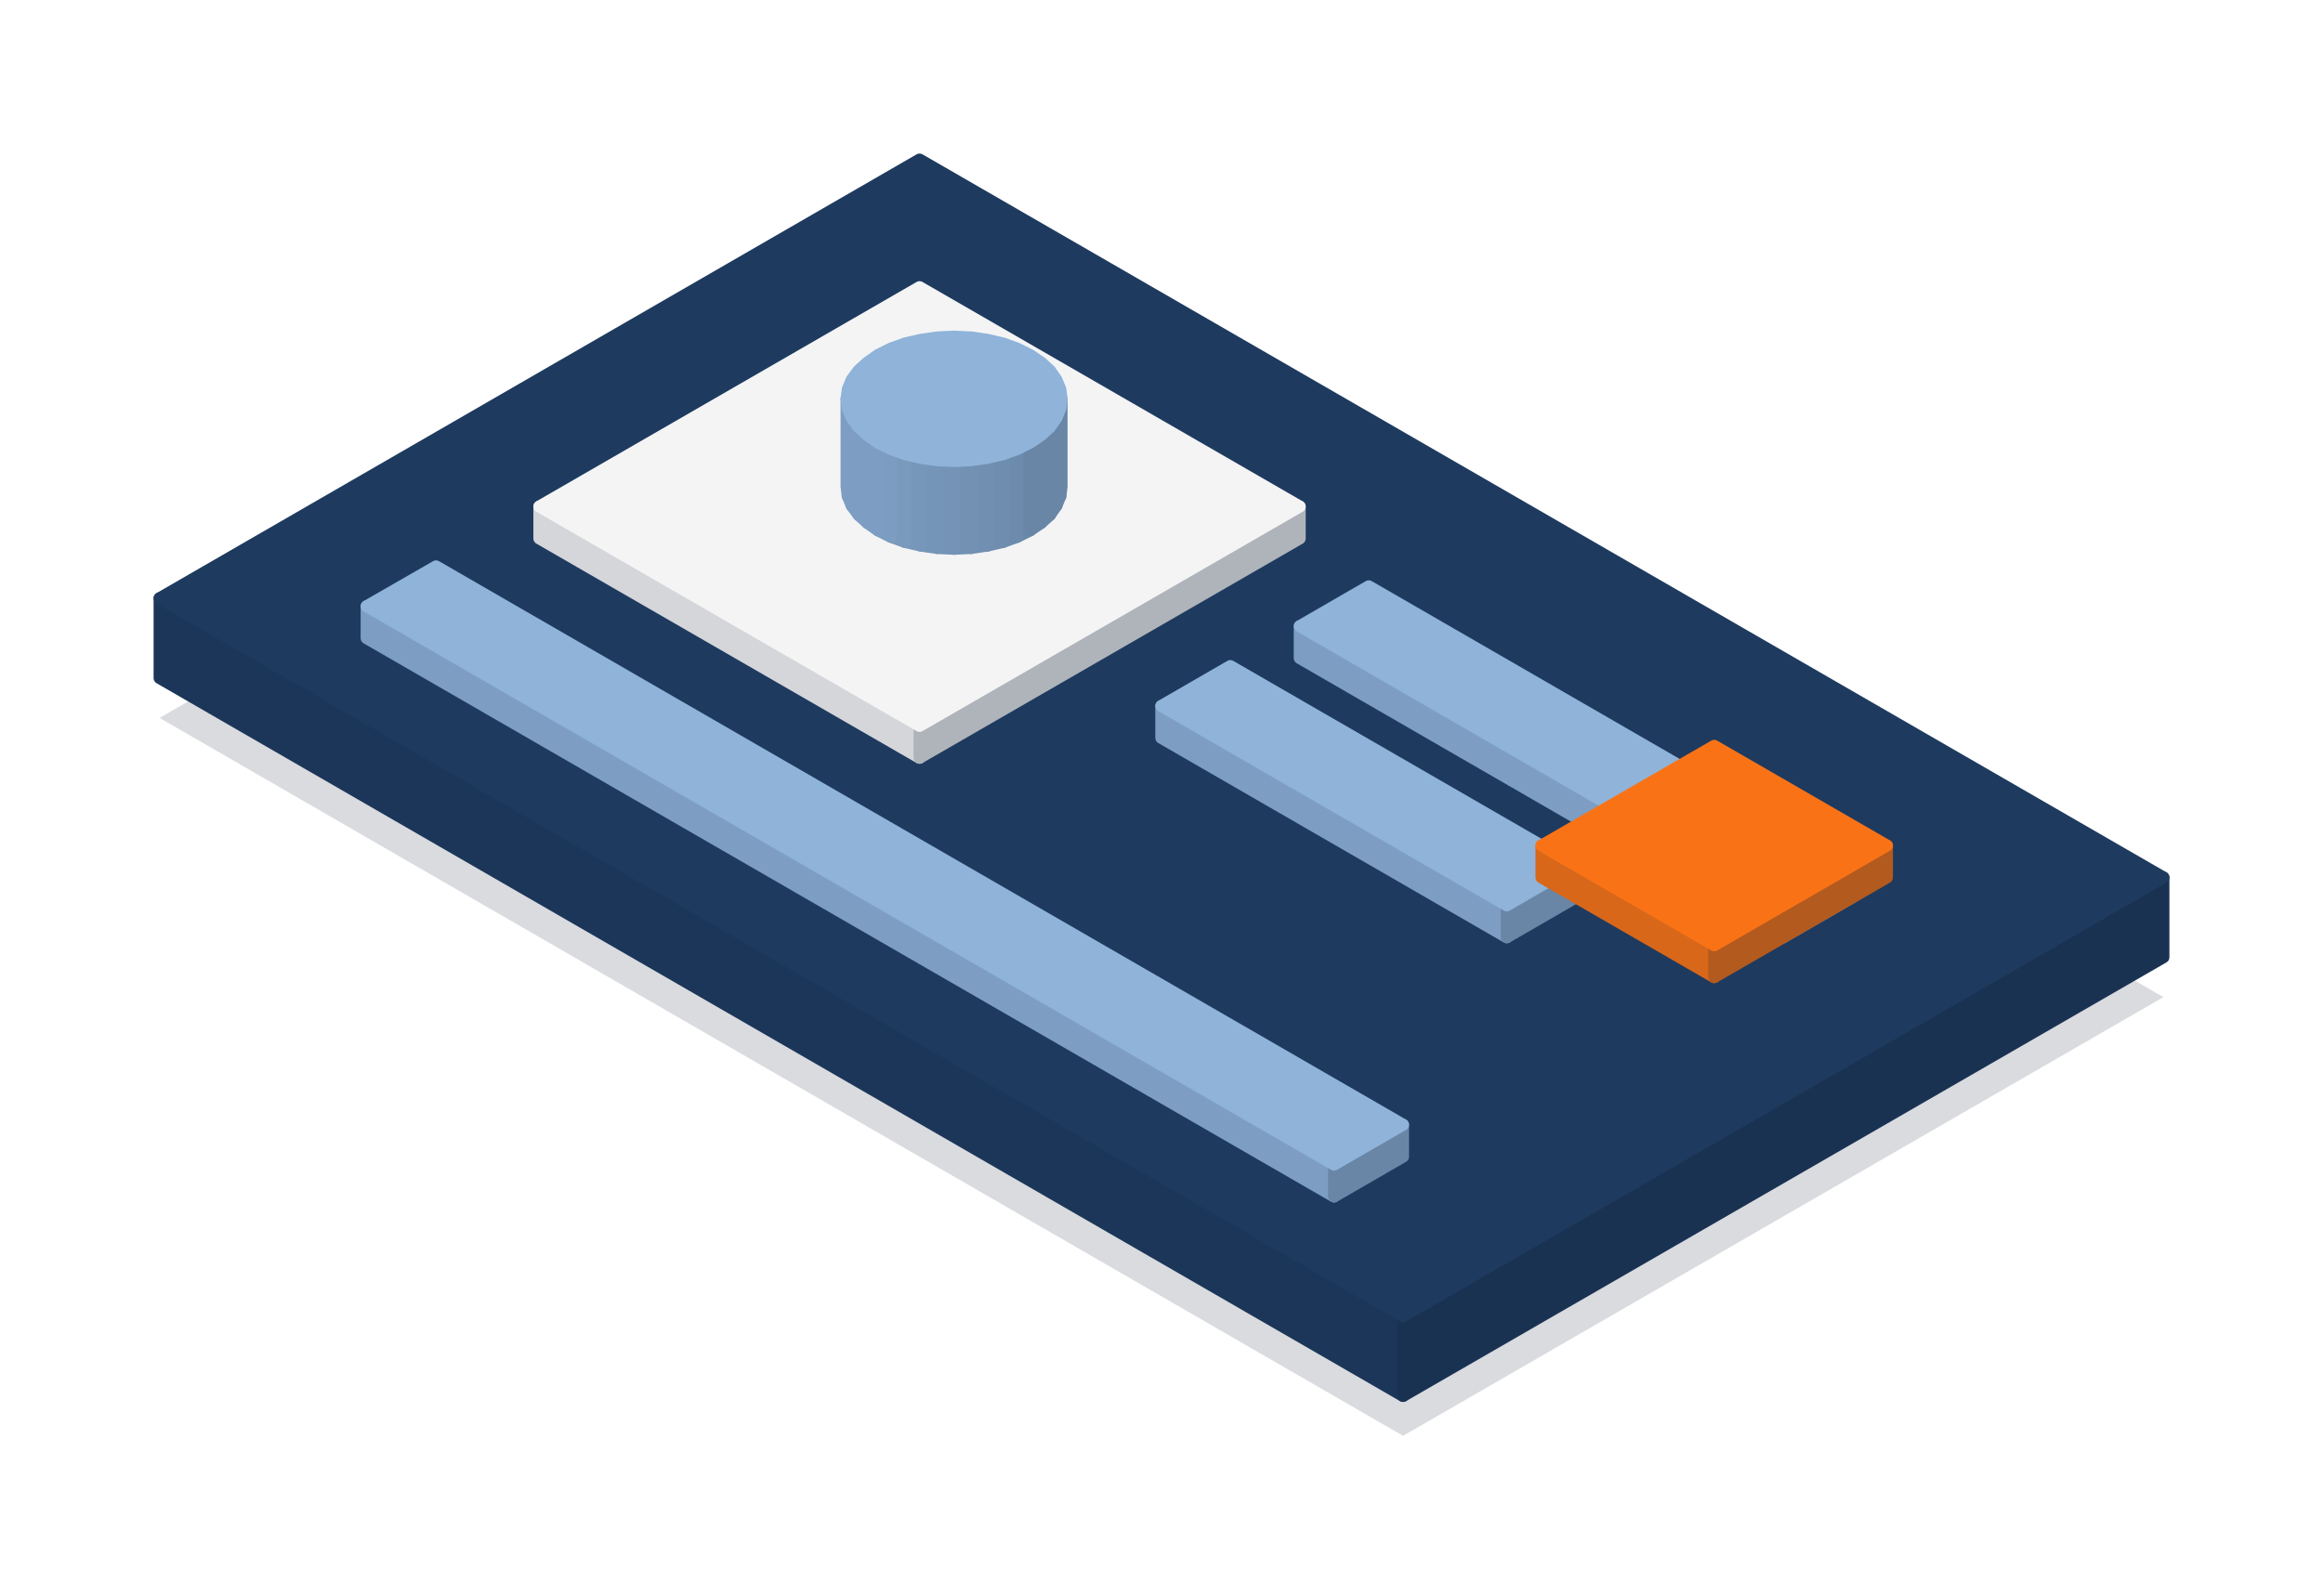
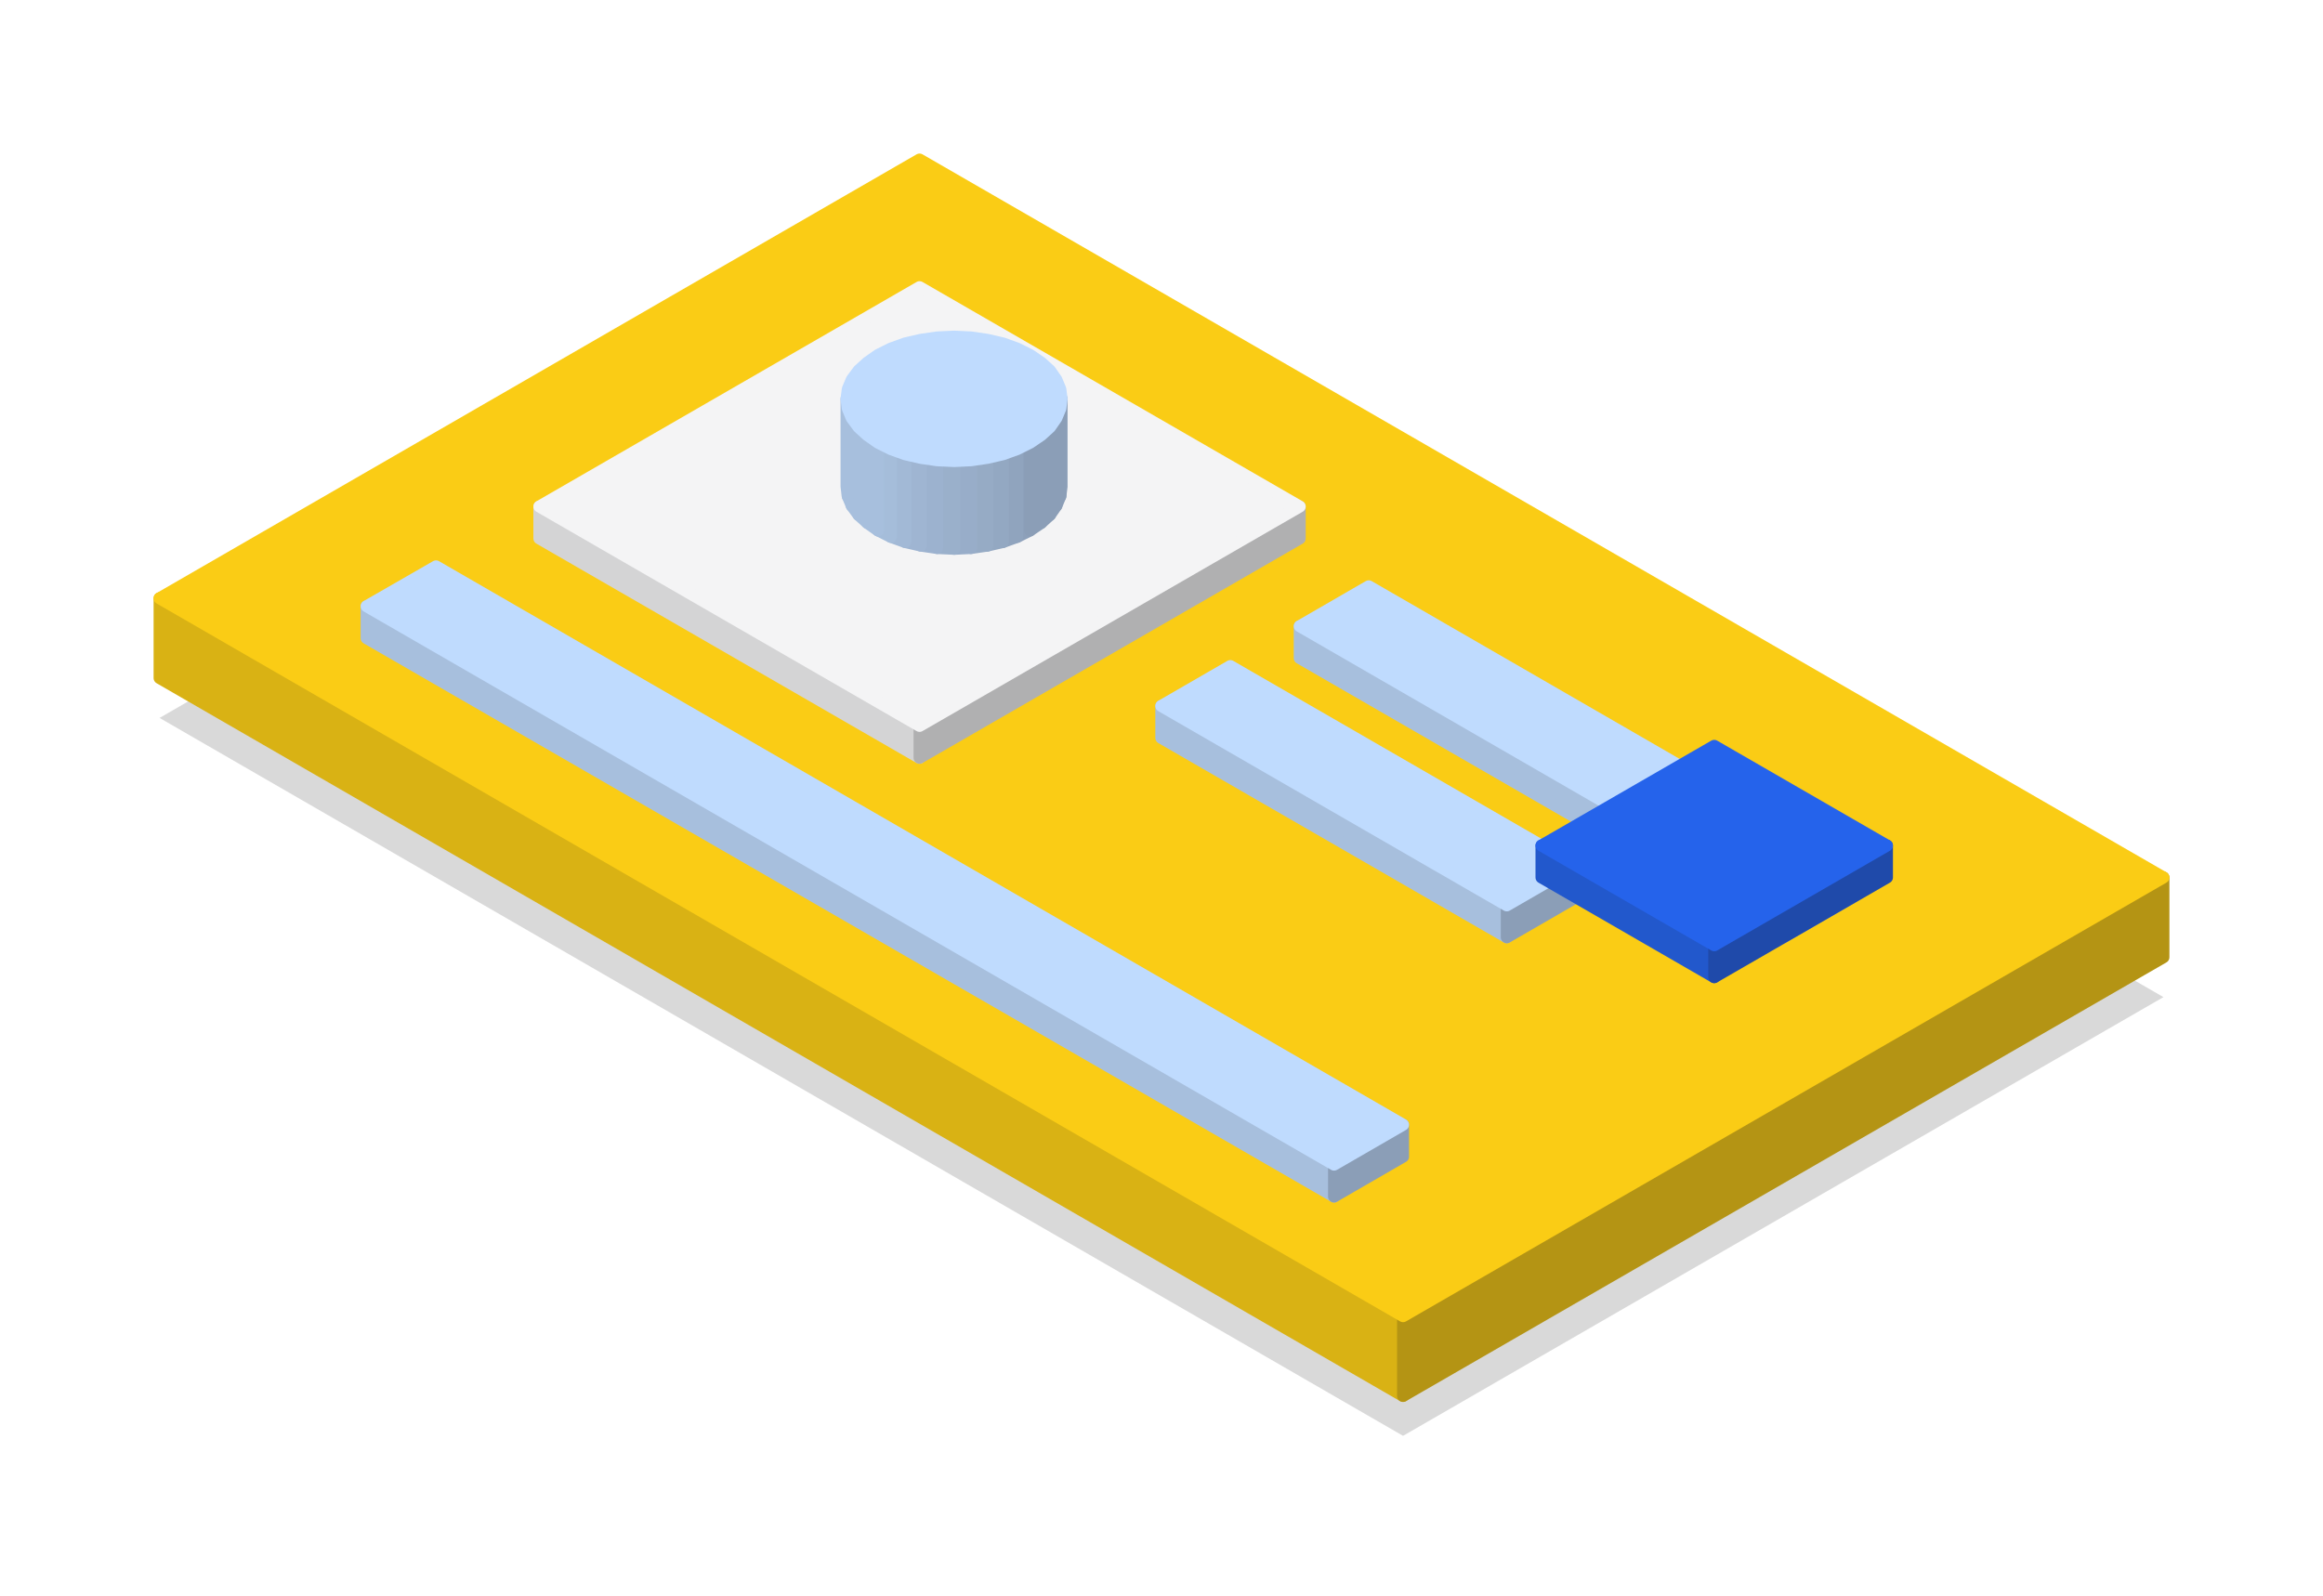
<svg xmlns="http://www.w3.org/2000/svg" width="58.23" height="40" viewBox="-23.05 -6 58.23 40" fill="none" aria-hidden="true">
-   <polygon points="0,1 31.18,19 12.12,30 -19.05,12" fill="#0F1E33" fill-opacity="0.16" />
-   <polygon points="-19.05,11 12.12,29 12.12,27 -19.05,9" fill="#1c3659" stroke="#1c3659" stroke-width="0.3" stroke-linejoin="round" />
-   <polygon points="31.18,18 12.12,29 12.12,27 31.18,16" fill="#1a3252" stroke="#1a3252" stroke-width="0.3" stroke-linejoin="round" />
-   <polygon points="0,-2 31.18,16 12.12,27 -19.05,9" fill="#1E3A5F" stroke="#1E3A5F" stroke-width="0.3" stroke-linejoin="round" />
-   <polygon points="-9.53,7.5 0,13 0,12.2 -9.53,6.7" fill="#d4d6da" stroke="#d4d6da" stroke-width="0.3" stroke-linejoin="round" />
-   <polygon points="9.53,7.5 0,13 0,12.2 9.53,6.7" fill="#afb4bb" stroke="#afb4bb" stroke-width="0.3" stroke-linejoin="round" />
+   <polygon points="0,1 31.18,19 12.12,30 -19.05,12" fill="#111111" fill-opacity="0.16" />
+   <polygon points="-19.05,11 12.12,29 12.12,27 -19.05,9" fill="#d9b214" stroke="#d9b214" stroke-width="0.3" stroke-linejoin="round" />
+   <polygon points="31.18,18 12.12,29 12.12,27 31.18,16" fill="#b49414" stroke="#b49414" stroke-width="0.3" stroke-linejoin="round" />
+   <polygon points="0,-2 31.18,16 12.12,27 -19.05,9" fill="#FACC15" stroke="#FACC15" stroke-width="0.3" stroke-linejoin="round" />
+   <polygon points="-9.53,7.5 0,13 0,12.2 -9.53,6.7" fill="#d4d4d5" stroke="#d4d4d5" stroke-width="0.3" stroke-linejoin="round" />
+   <polygon points="9.53,7.5 0,13 0,12.2 9.53,6.7" fill="#b0b0b1" stroke="#b0b0b1" stroke-width="0.3" stroke-linejoin="round" />
  <polygon points="0,1.2 9.53,6.7 0,12.2 -9.53,6.7" fill="#F4F4F5" stroke="#F4F4F5" stroke-width="0.3" stroke-linejoin="round" />
-   <polygon points="2.77,7.3 2.45,7.46 2.45,5.26 2.77,5.1" fill="#6a88a9" stroke="#6a88a9" stroke-width="0.3" stroke-linejoin="round" />
-   <polygon points="2.45,7.46 2.09,7.59 2.09,5.39 2.45,5.26" fill="#6d8bac" stroke="#6d8bac" stroke-width="0.3" stroke-linejoin="round" />
-   <polygon points="2.09,7.59 1.7,7.68 1.7,5.48 2.09,5.39" fill="#6f8daf" stroke="#6f8daf" stroke-width="0.3" stroke-linejoin="round" />
-   <polygon points="1.7,7.68 1.29,7.74 1.29,5.54 1.7,5.48" fill="#718fb1" stroke="#718fb1" stroke-width="0.3" stroke-linejoin="round" />
-   <polygon points="1.29,7.74 0.87,7.76 0.87,5.56 1.29,5.54" fill="#7291b3" stroke="#7291b3" stroke-width="0.3" stroke-linejoin="round" />
-   <polygon points="0.87,7.76 0.44,7.74 0.44,5.54 0.87,5.56" fill="#7493b6" stroke="#7493b6" stroke-width="0.3" stroke-linejoin="round" />
-   <polygon points="0.44,7.74 0.03,7.68 0.03,5.48 0.44,5.54" fill="#7595b8" stroke="#7595b8" stroke-width="0.3" stroke-linejoin="round" />
-   <polygon points="0.03,7.68 -0.36,7.59 -0.36,5.39 0.03,5.48" fill="#7797ba" stroke="#7797ba" stroke-width="0.3" stroke-linejoin="round" />
-   <polygon points="-0.36,7.59 -0.72,7.46 -0.72,5.26 -0.36,5.39" fill="#7999bd" stroke="#7999bd" stroke-width="0.3" stroke-linejoin="round" />
-   <polygon points="-0.72,7.46 -1.04,7.3 -1.04,5.1 -0.72,5.26" fill="#7c9cc0" stroke="#7c9cc0" stroke-width="0.3" stroke-linejoin="round" />
-   <polygon points="-1.04,7.3 -1.31,7.11 -1.31,4.91 -1.04,5.1" fill="#7d9ec2" stroke="#7d9ec2" stroke-width="0.3" stroke-linejoin="round" />
-   <polygon points="-1.31,7.11 -1.53,6.91 -1.53,4.71 -1.31,4.91" fill="#7d9ec2" stroke="#7d9ec2" stroke-width="0.3" stroke-linejoin="round" />
-   <polygon points="-1.53,6.91 -1.7,6.68 -1.7,4.48 -1.53,4.71" fill="#7d9ec2" stroke="#7d9ec2" stroke-width="0.3" stroke-linejoin="round" />
-   <polygon points="-1.7,6.68 -1.8,6.44 -1.8,4.24 -1.7,4.48" fill="#7d9ec2" stroke="#7d9ec2" stroke-width="0.3" stroke-linejoin="round" />
-   <polygon points="-1.8,6.44 -1.83,6.2 -1.83,4 -1.8,4.24" fill="#7d9ec2" stroke="#7d9ec2" stroke-width="0.3" stroke-linejoin="round" />
-   <polygon points="3.56,6.2 3.53,6.44 3.53,4.24 3.56,4" fill="#6986a7" stroke="#6986a7" stroke-width="0.3" stroke-linejoin="round" />
-   <polygon points="3.53,6.44 3.43,6.68 3.43,4.48 3.53,4.24" fill="#6986a7" stroke="#6986a7" stroke-width="0.3" stroke-linejoin="round" />
-   <polygon points="3.43,6.68 3.27,6.91 3.27,4.71 3.43,4.48" fill="#6986a7" stroke="#6986a7" stroke-width="0.3" stroke-linejoin="round" />
-   <polygon points="3.27,6.91 3.05,7.11 3.05,4.91 3.27,4.71" fill="#6986a7" stroke="#6986a7" stroke-width="0.3" stroke-linejoin="round" />
-   <polygon points="3.05,7.11 2.77,7.3 2.77,5.1 3.05,4.91" fill="#6986a7" stroke="#6986a7" stroke-width="0.3" stroke-linejoin="round" />
-   <polygon points="2.77,5.1 2.45,5.26 2.09,5.39 1.7,5.48 1.29,5.54 0.87,5.56 0.44,5.54 0.03,5.48 -0.36,5.39 -0.72,5.26 -1.04,5.1 -1.31,4.91 -1.53,4.71 -1.7,4.48 -1.8,4.24 -1.83,4 -1.8,3.76 -1.7,3.52 -1.53,3.29 -1.31,3.09 -1.04,2.9 -0.72,2.74 -0.36,2.61 0.03,2.52 0.44,2.46 0.87,2.44 1.29,2.46 1.7,2.52 2.09,2.61 2.45,2.74 2.77,2.9 3.05,3.09 3.27,3.29 3.43,3.52 3.53,3.76 3.56,4 3.53,4.24 3.43,4.48 3.27,4.71 3.05,4.91" fill="#8FB3D9" stroke="#8FB3D9" stroke-width="0.3" stroke-linejoin="round" />
-   <polygon points="9.53,10.5 21.65,17.5 21.65,16.7 9.53,9.7" fill="#7d9ec2" stroke="#7d9ec2" stroke-width="0.3" stroke-linejoin="round" />
-   <polygon points="23.38,16.5 21.65,17.5 21.65,16.7 23.38,15.7" fill="#6986a7" stroke="#6986a7" stroke-width="0.3" stroke-linejoin="round" />
-   <polygon points="11.26,8.7 23.38,15.7 21.65,16.7 9.53,9.7" fill="#8FB3D9" stroke="#8FB3D9" stroke-width="0.3" stroke-linejoin="round" />
-   <polygon points="6.06,12.5 14.72,17.5 14.72,16.7 6.06,11.7" fill="#7d9ec2" stroke="#7d9ec2" stroke-width="0.3" stroke-linejoin="round" />
-   <polygon points="16.45,16.5 14.72,17.5 14.72,16.7 16.45,15.7" fill="#6986a7" stroke="#6986a7" stroke-width="0.3" stroke-linejoin="round" />
-   <polygon points="7.79,10.7 16.45,15.7 14.72,16.7 6.06,11.7" fill="#8FB3D9" stroke="#8FB3D9" stroke-width="0.3" stroke-linejoin="round" />
-   <polygon points="15.59,16 19.92,18.5 19.92,17.7 15.59,15.2" fill="#d8671a" stroke="#d8671a" stroke-width="0.3" stroke-linejoin="round" />
-   <polygon points="24.25,16 19.92,18.5 19.92,17.7 24.25,15.2" fill="#b35a1f" stroke="#b35a1f" stroke-width="0.3" stroke-linejoin="round" />
-   <polygon points="19.92,12.7 24.25,15.2 19.92,17.7 15.59,15.2" fill="#F97316" stroke="#F97316" stroke-width="0.3" stroke-linejoin="round" />
-   <polygon points="-13.86,10 10.39,24 10.39,23.2 -13.86,9.2" fill="#7d9ec2" stroke="#7d9ec2" stroke-width="0.3" stroke-linejoin="round" />
-   <polygon points="12.12,23 10.39,24 10.39,23.2 12.12,22.2" fill="#6986a7" stroke="#6986a7" stroke-width="0.3" stroke-linejoin="round" />
-   <polygon points="-12.12,8.2 12.12,22.2 10.39,23.2 -13.86,9.2" fill="#8FB3D9" stroke="#8FB3D9" stroke-width="0.3" stroke-linejoin="round" />
+   <polygon points="2.77,7.3 2.45,7.46 2.45,5.26 2.77,5.1" fill="#8da0ba" stroke="#8da0ba" stroke-width="0.3" stroke-linejoin="round" />
+   <polygon points="2.45,7.46 2.09,7.59 2.09,5.39 2.45,5.26" fill="#90a4be" stroke="#90a4be" stroke-width="0.3" stroke-linejoin="round" />
+   <polygon points="2.09,7.59 1.7,7.68 1.7,5.48 2.09,5.39" fill="#93a8c2" stroke="#93a8c2" stroke-width="0.3" stroke-linejoin="round" />
+   <polygon points="1.7,7.68 1.29,7.74 1.29,5.54 1.7,5.48" fill="#96abc5" stroke="#96abc5" stroke-width="0.3" stroke-linejoin="round" />
+   <polygon points="1.29,7.74 0.87,7.76 0.87,5.56 1.29,5.54" fill="#98adc9" stroke="#98adc9" stroke-width="0.3" stroke-linejoin="round" />
+   <polygon points="0.87,7.76 0.44,7.74 0.44,5.54 0.87,5.56" fill="#9ab0cb" stroke="#9ab0cb" stroke-width="0.3" stroke-linejoin="round" />
+   <polygon points="0.44,7.74 0.03,7.68 0.03,5.48 0.44,5.54" fill="#9cb2cf" stroke="#9cb2cf" stroke-width="0.3" stroke-linejoin="round" />
+   <polygon points="0.03,7.68 -0.36,7.59 -0.36,5.39 0.03,5.48" fill="#9fb5d2" stroke="#9fb5d2" stroke-width="0.3" stroke-linejoin="round" />
+   <polygon points="-0.36,7.59 -0.72,7.46 -0.72,5.26 -0.36,5.39" fill="#a2b9d6" stroke="#a2b9d6" stroke-width="0.3" stroke-linejoin="round" />
+   <polygon points="-0.72,7.46 -1.04,7.3 -1.04,5.1 -0.72,5.26" fill="#a5bdda" stroke="#a5bdda" stroke-width="0.3" stroke-linejoin="round" />
+   <polygon points="-1.04,7.3 -1.31,7.11 -1.31,4.91 -1.04,5.1" fill="#a7bfdd" stroke="#a7bfdd" stroke-width="0.3" stroke-linejoin="round" />
+   <polygon points="-1.31,7.11 -1.53,6.91 -1.53,4.71 -1.31,4.91" fill="#a7bfdd" stroke="#a7bfdd" stroke-width="0.3" stroke-linejoin="round" />
+   <polygon points="-1.53,6.91 -1.7,6.68 -1.7,4.48 -1.53,4.71" fill="#a7bfdd" stroke="#a7bfdd" stroke-width="0.3" stroke-linejoin="round" />
+   <polygon points="-1.7,6.68 -1.8,6.44 -1.8,4.24 -1.7,4.48" fill="#a7bfdd" stroke="#a7bfdd" stroke-width="0.3" stroke-linejoin="round" />
+   <polygon points="-1.8,6.44 -1.83,6.2 -1.83,4 -1.8,4.24" fill="#a7bfdd" stroke="#a7bfdd" stroke-width="0.3" stroke-linejoin="round" />
+   <polygon points="3.56,6.2 3.53,6.44 3.53,4.24 3.56,4" fill="#8b9eb7" stroke="#8b9eb7" stroke-width="0.3" stroke-linejoin="round" />
+   <polygon points="3.53,6.44 3.43,6.68 3.43,4.48 3.53,4.24" fill="#8b9eb7" stroke="#8b9eb7" stroke-width="0.3" stroke-linejoin="round" />
+   <polygon points="3.43,6.68 3.27,6.91 3.27,4.71 3.43,4.48" fill="#8b9eb7" stroke="#8b9eb7" stroke-width="0.3" stroke-linejoin="round" />
+   <polygon points="3.27,6.91 3.05,7.11 3.05,4.91 3.27,4.71" fill="#8b9eb7" stroke="#8b9eb7" stroke-width="0.3" stroke-linejoin="round" />
+   <polygon points="3.05,7.11 2.77,7.3 2.77,5.1 3.05,4.91" fill="#8b9eb7" stroke="#8b9eb7" stroke-width="0.3" stroke-linejoin="round" />
+   <polygon points="2.77,5.1 2.45,5.26 2.09,5.39 1.7,5.48 1.29,5.54 0.87,5.56 0.44,5.54 0.03,5.48 -0.36,5.39 -0.72,5.26 -1.04,5.1 -1.31,4.91 -1.53,4.71 -1.7,4.48 -1.8,4.24 -1.83,4 -1.8,3.76 -1.7,3.52 -1.53,3.29 -1.31,3.09 -1.04,2.9 -0.72,2.74 -0.36,2.61 0.03,2.52 0.44,2.46 0.87,2.44 1.29,2.46 1.7,2.52 2.09,2.61 2.45,2.74 2.77,2.9 3.05,3.09 3.27,3.29 3.43,3.52 3.53,3.76 3.56,4 3.53,4.24 3.43,4.48 3.27,4.71 3.05,4.91" fill="#BFDBFE" stroke="#BFDBFE" stroke-width="0.3" stroke-linejoin="round" />
+   <polygon points="9.53,10.5 21.65,17.5 21.65,16.7 9.53,9.7" fill="#a7bfdd" stroke="#a7bfdd" stroke-width="0.3" stroke-linejoin="round" />
+   <polygon points="23.38,16.5 21.65,17.5 21.65,16.7 23.38,15.7" fill="#8b9eb7" stroke="#8b9eb7" stroke-width="0.3" stroke-linejoin="round" />
+   <polygon points="11.26,8.7 23.38,15.7 21.65,16.7 9.53,9.7" fill="#BFDBFE" stroke="#BFDBFE" stroke-width="0.3" stroke-linejoin="round" />
+   <polygon points="6.06,12.5 14.72,17.5 14.72,16.7 6.06,11.7" fill="#a7bfdd" stroke="#a7bfdd" stroke-width="0.3" stroke-linejoin="round" />
+   <polygon points="16.45,16.5 14.72,17.5 14.72,16.7 16.45,15.7" fill="#8b9eb7" stroke="#8b9eb7" stroke-width="0.3" stroke-linejoin="round" />
+   <polygon points="7.79,10.7 16.45,15.7 14.72,16.7 6.06,11.7" fill="#BFDBFE" stroke="#BFDBFE" stroke-width="0.3" stroke-linejoin="round" />
+   <polygon points="15.59,16 19.92,18.5 19.92,17.7 15.59,15.2" fill="#2258cc" stroke="#2258cc" stroke-width="0.3" stroke-linejoin="round" />
+   <polygon points="24.25,16 19.92,18.5 19.92,17.7 24.25,15.2" fill="#1f4aaa" stroke="#1f4aaa" stroke-width="0.3" stroke-linejoin="round" />
+   <polygon points="19.92,12.7 24.25,15.2 19.92,17.7 15.59,15.2" fill="#2563EB" stroke="#2563EB" stroke-width="0.3" stroke-linejoin="round" />
+   <polygon points="-13.86,10 10.39,24 10.39,23.2 -13.86,9.2" fill="#a7bfdd" stroke="#a7bfdd" stroke-width="0.3" stroke-linejoin="round" />
+   <polygon points="12.12,23 10.39,24 10.39,23.2 12.12,22.2" fill="#8b9eb7" stroke="#8b9eb7" stroke-width="0.3" stroke-linejoin="round" />
+   <polygon points="-12.12,8.2 12.12,22.2 10.39,23.2 -13.86,9.2" fill="#BFDBFE" stroke="#BFDBFE" stroke-width="0.3" stroke-linejoin="round" />
</svg>
